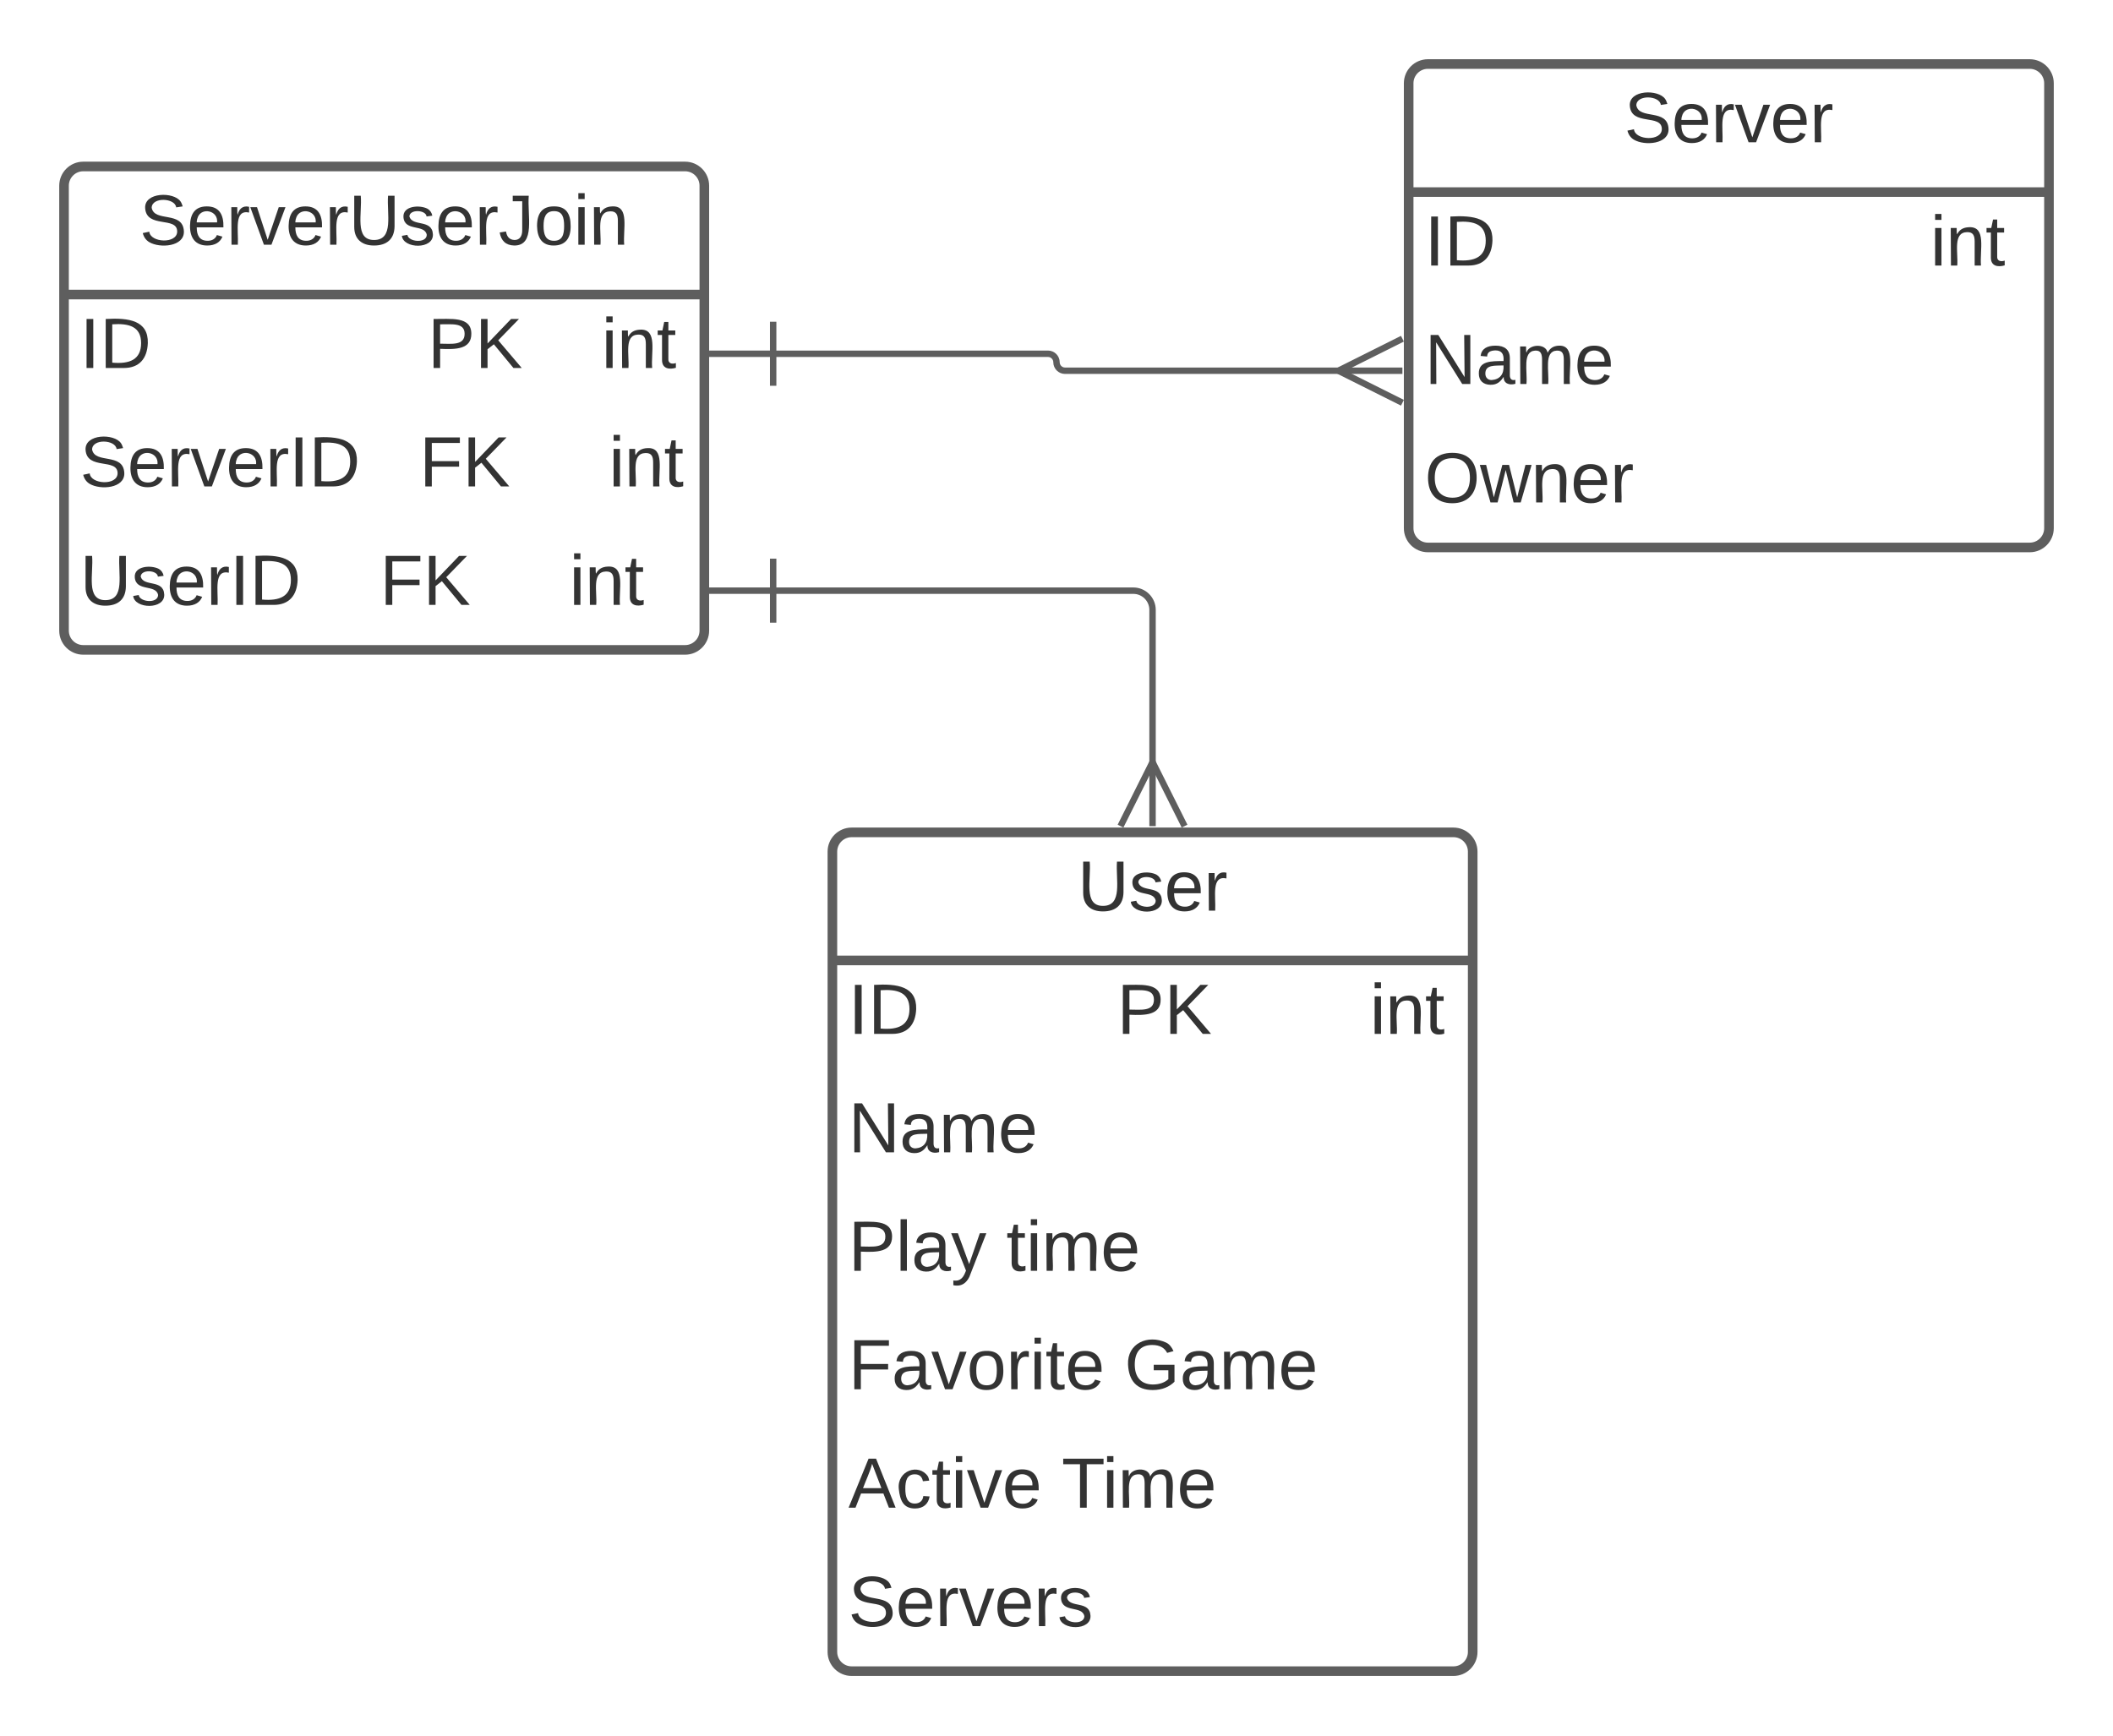
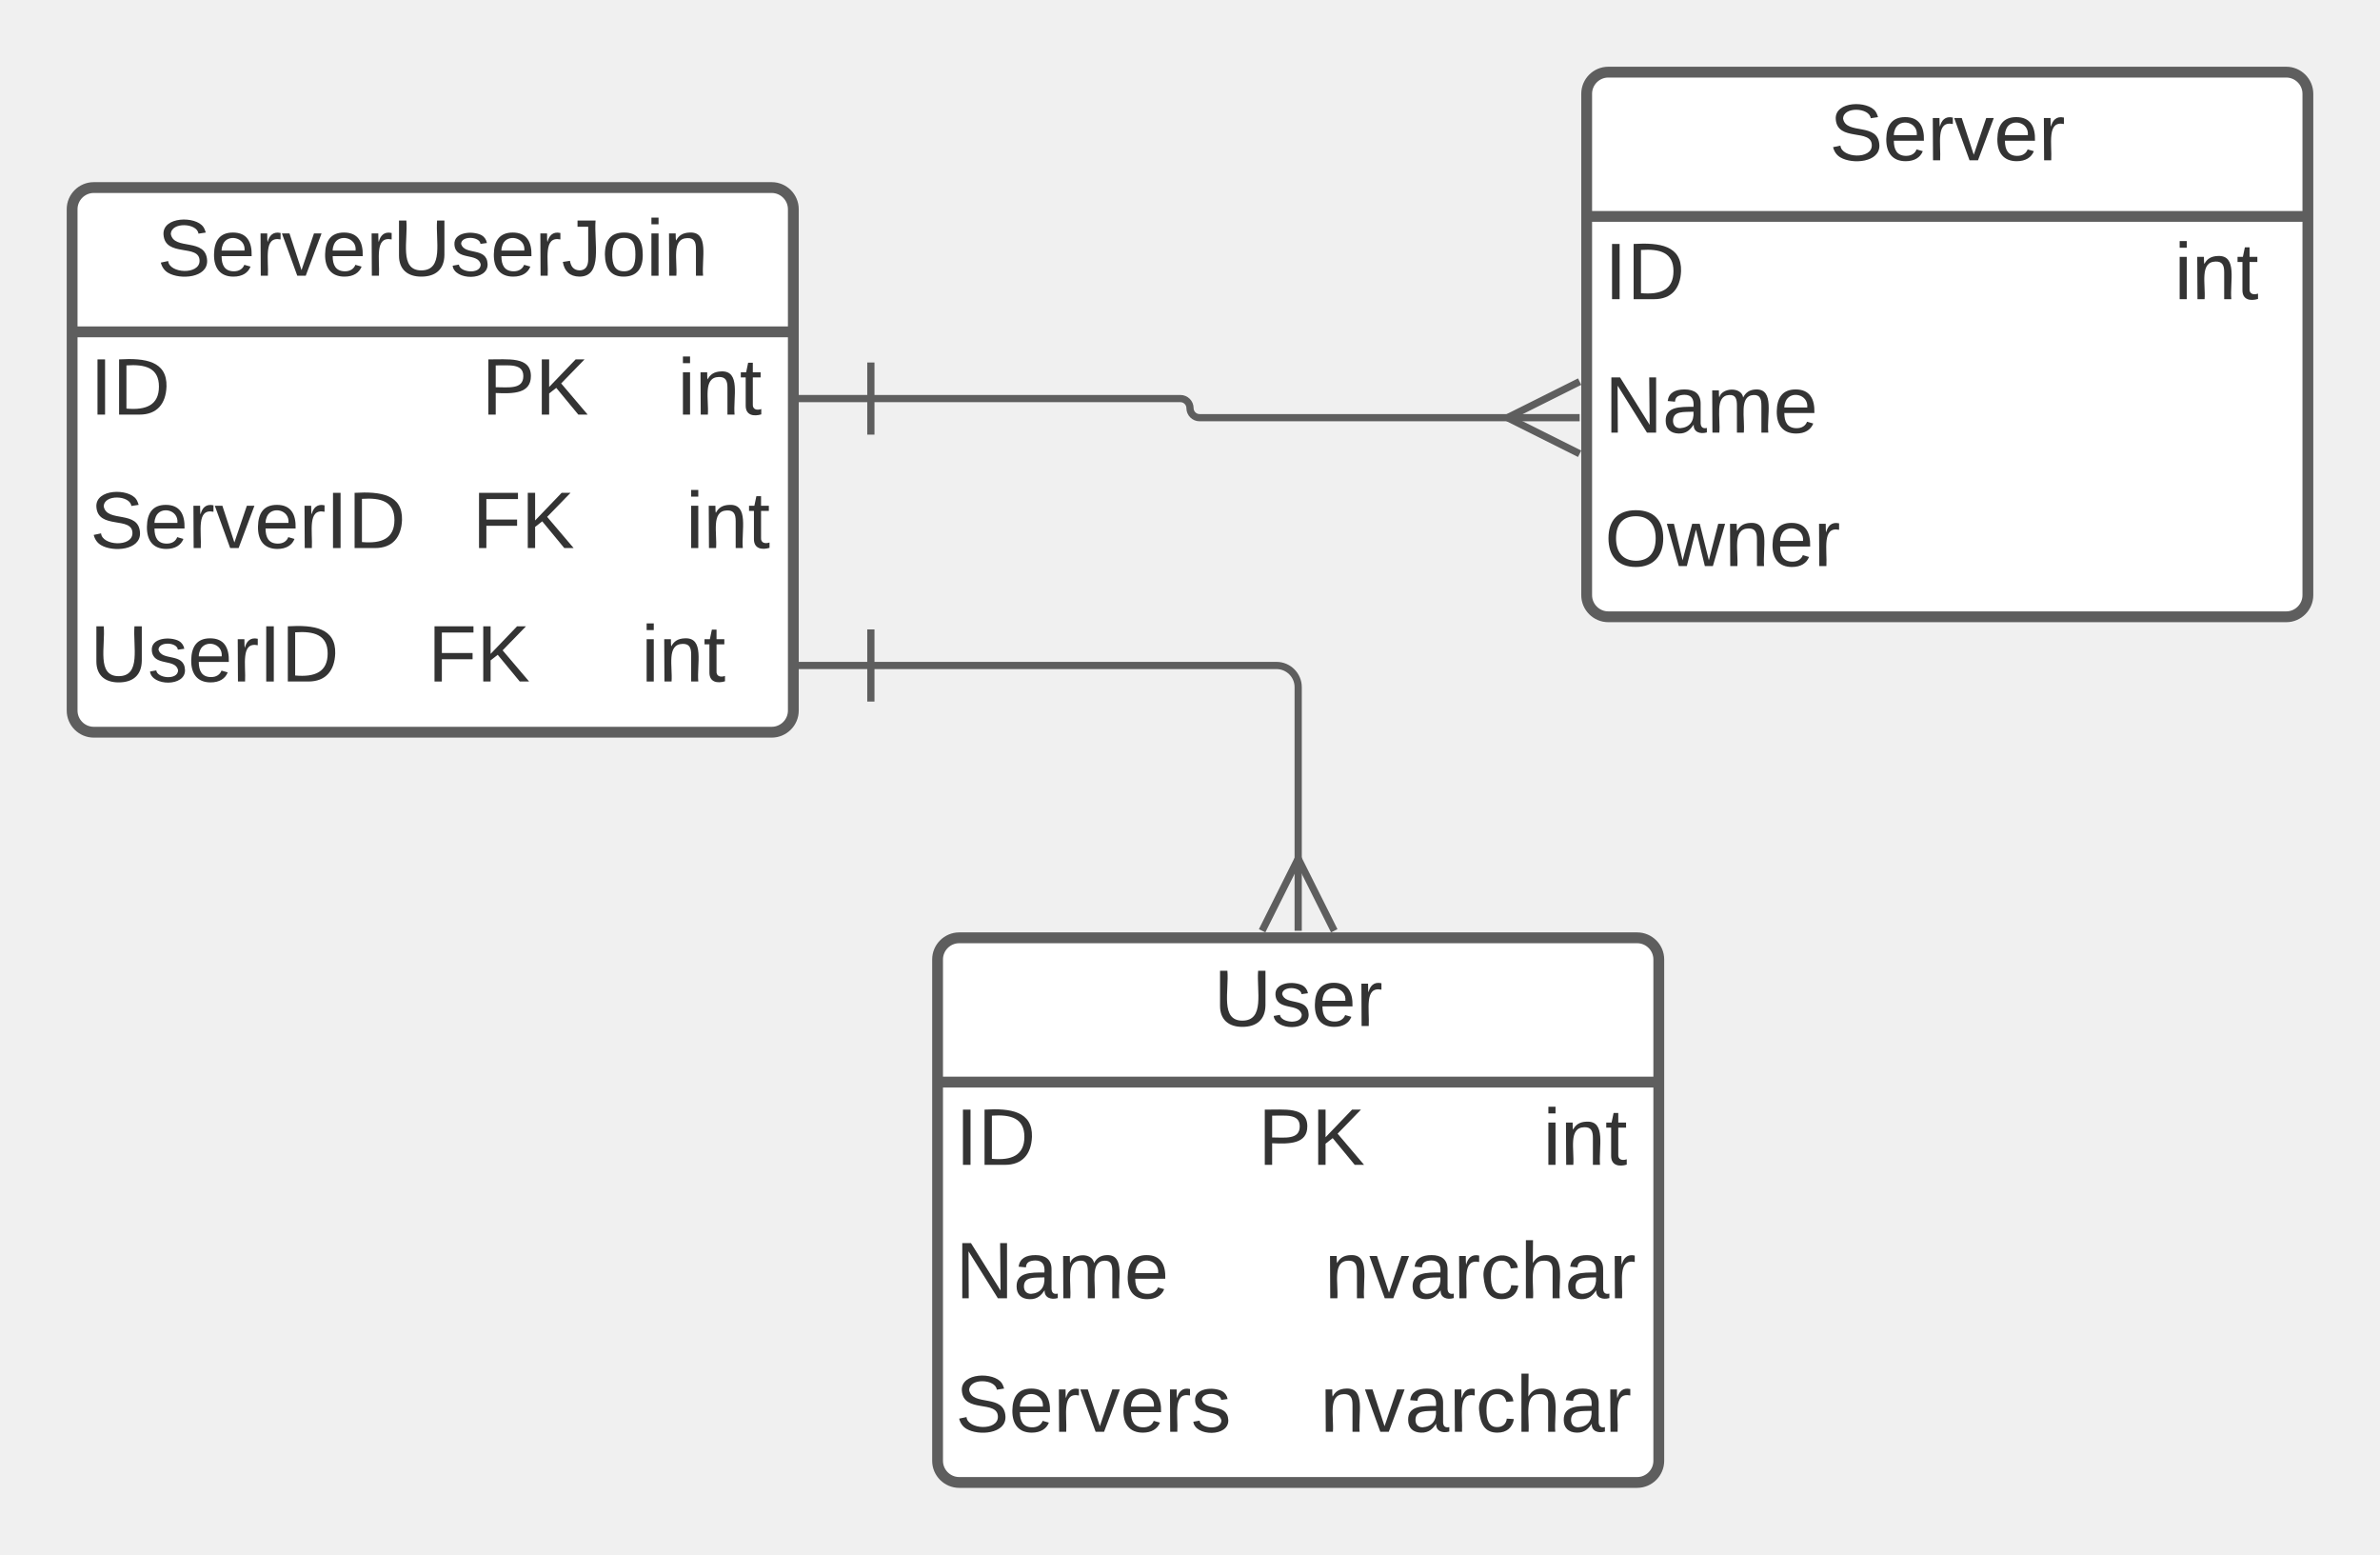
- <svg xmlns="http://www.w3.org/2000/svg" xmlns:ns1="lucid" xmlns:xlink="http://www.w3.org/1999/xlink" width="660" height="542">
+ <svg xmlns="http://www.w3.org/2000/svg" xmlns:ns1="lucid" xmlns:xlink="http://www.w3.org/1999/xlink" width="660" height="431">
  <g transform="translate(-40 -28)" ns1:page-tab-id="0_0">
-     <path d="M0 0h1760v1360H0z" fill="#fff" />
-     <path d="M300 294c0-3.3 2.7-6 6-6h188c3.3 0 6 2.7 6 6v250c0 3.3-2.7 6-6 6H306c-3.3 0-6-2.7-6-6z" fill="#fff" />
-     <path d="M300 294c0-3.3 2.7-6 6-6h188c3.3 0 6 2.7 6 6v250c0 3.3-2.7 6-6 6H306c-3.3 0-6-2.7-6-6zM300 328h200" stroke="#5e5e5e" stroke-width="3" fill="none" />
+     <path d="M300 294c0-3.3 2.7-6 6-6h188c3.3 0 6 2.7 6 6v139c0 3.3-2.7 6-6 6H306c-3.3 0-6-2.7-6-6z" fill="#fff" />
+     <path d="M300 294c0-3.3 2.7-6 6-6h188c3.3 0 6 2.7 6 6v139c0 3.3-2.7 6-6 6H306c-3.3 0-6-2.7-6-6zM300 328h200" stroke="#5e5e5e" stroke-width="3" fill="none" />
    <use xlink:href="#a" transform="matrix(1,0,0,1,310,288) translate(66.60494 24.44444)" />
    <use xlink:href="#b" transform="matrix(1,0,0,1,305,330.5) translate(0 20.44444)" />
    <use xlink:href="#c" transform="matrix(1,0,0,1,305,330.5) translate(83.88889 20.44444)" />
    <use xlink:href="#d" transform="matrix(1,0,0,1,305,330.5) translate(162.9012 20.44444)" />
    <use xlink:href="#e" transform="matrix(1,0,0,1,305,367.5) translate(0 20.44444)" />
-     <use xlink:href="#f" transform="matrix(1,0,0,1,305,404.5) translate(0 20.44444)" />
-     <use xlink:href="#g" transform="matrix(1,0,0,1,305,404.5) translate(49.32099 20.44444)" />
-     <use xlink:href="#h" transform="matrix(1,0,0,1,305,441.5) translate(0 20.44444)" />
-     <use xlink:href="#i" transform="matrix(1,0,0,1,305,441.5) translate(86.23457 20.44444)" />
-     <use xlink:href="#j" transform="matrix(1,0,0,1,305,478.5) translate(0 20.44444)" />
-     <use xlink:href="#k" transform="matrix(1,0,0,1,305,478.5) translate(66.60494 20.44444)" />
-     <use xlink:href="#l" transform="matrix(1,0,0,1,305,515.5) translate(0 20.44444)" />
+     <use xlink:href="#f" transform="matrix(1,0,0,1,305,367.5) translate(102.3457 20.44444)" />
+     <use xlink:href="#g" transform="matrix(1,0,0,1,305,404.5) translate(0 20.44444)" />
+     <use xlink:href="#f" transform="matrix(1,0,0,1,305,404.5) translate(101.1111 20.44444)" />
    <path d="M480 54c0-3.3 2.7-6 6-6h188c3.3 0 6 2.7 6 6v139c0 3.3-2.7 6-6 6H486c-3.3 0-6-2.7-6-6z" fill="#fff" />
    <path d="M480 54c0-3.3 2.7-6 6-6h188c3.3 0 6 2.7 6 6v139c0 3.3-2.7 6-6 6H486c-3.3 0-6-2.7-6-6zM480 88h200" stroke="#5e5e5e" stroke-width="3" fill="none" />
-     <use xlink:href="#m" transform="matrix(1,0,0,1,490,48) translate(57.34568 24.44444)" />
-     <use xlink:href="#n" transform="matrix(1,0,0,1,485,90.5) translate(0 20.44444)" />
+     <use xlink:href="#h" transform="matrix(1,0,0,1,490,48) translate(57.34568 24.44444)" />
+     <use xlink:href="#i" transform="matrix(1,0,0,1,485,90.5) translate(0 20.44444)" />
    <use xlink:href="#d" transform="matrix(1,0,0,1,485,90.5) translate(157.963 20.44444)" />
-     <use xlink:href="#e" transform="matrix(1,0,0,1,485,127.5) translate(0 20.44444)" />
-     <use xlink:href="#o" transform="matrix(1,0,0,1,485,164.5) translate(0 20.44444)" />
+     <use xlink:href="#j" transform="matrix(1,0,0,1,485,127.5) translate(0 20.44444)" />
+     <use xlink:href="#k" transform="matrix(1,0,0,1,485,164.5) translate(0 20.44444)" />
    <path d="M60 86c0-3.3 2.7-6 6-6h188c3.3 0 6 2.7 6 6v139c0 3.3-2.7 6-6 6H66c-3.3 0-6-2.7-6-6z" fill="#fff" />
    <path d="M60 86c0-3.3 2.7-6 6-6h188c3.3 0 6 2.7 6 6v139c0 3.3-2.7 6-6 6H66c-3.3 0-6-2.7-6-6zM60 120h200" stroke="#5e5e5e" stroke-width="3" fill="none" />
-     <use xlink:href="#p" transform="matrix(1,0,0,1,70,80) translate(13.61111 24.44444)" />
-     <use xlink:href="#q" transform="matrix(1,0,0,1,65,122.5) translate(0 20.44444)" />
-     <use xlink:href="#r" transform="matrix(1,0,0,1,65,122.5) translate(108.5802 20.44444)" />
+     <use xlink:href="#l" transform="matrix(1,0,0,1,70,80) translate(13.61111 24.44444)" />
+     <use xlink:href="#m" transform="matrix(1,0,0,1,65,122.5) translate(0 20.44444)" />
+     <use xlink:href="#n" transform="matrix(1,0,0,1,65,122.5) translate(108.5802 20.44444)" />
    <use xlink:href="#d" transform="matrix(1,0,0,1,65,122.5) translate(162.9012 20.44444)" />
-     <use xlink:href="#s" transform="matrix(1,0,0,1,65,159.5) translate(0 20.44444)" />
-     <use xlink:href="#t" transform="matrix(1,0,0,1,65,159.5) translate(105.9877 20.44444)" />
+     <use xlink:href="#o" transform="matrix(1,0,0,1,65,159.5) translate(0 20.44444)" />
+     <use xlink:href="#p" transform="matrix(1,0,0,1,65,159.5) translate(105.9877 20.44444)" />
    <use xlink:href="#d" transform="matrix(1,0,0,1,65,159.5) translate(165.1852 20.44444)" />
-     <use xlink:href="#u" transform="matrix(1,0,0,1,65,196.5) translate(0 20.44444)" />
-     <use xlink:href="#t" transform="matrix(1,0,0,1,65,196.5) translate(93.64198 20.44444)" />
+     <use xlink:href="#q" transform="matrix(1,0,0,1,65,196.5) translate(0 20.44444)" />
+     <use xlink:href="#p" transform="matrix(1,0,0,1,65,196.5) translate(93.64198 20.44444)" />
    <use xlink:href="#d" transform="matrix(1,0,0,1,65,196.5) translate(152.8395 20.44444)" />
    <path d="M459.68 143.8h-87.03c-1.46 0-2.65-1.2-2.65-2.65 0-1.46-1.2-2.65-2.65-2.65H281.5" stroke="#5e5e5e" stroke-width="2" fill="none" />
    <path d="M478.05 153.8l-20-10 20-10" stroke="#5e5e5e" stroke-width="2" fill="#fff" fill-opacity="0" />
    <path d="M478.05 143.8h-20M281.5 148.5v-20M261.5 138.5h20" stroke="#5e5e5e" stroke-width="2" fill="#fff" />
    <path d="M281.5 212.5H394c3.3 0 6 2.7 6 6v49.18" stroke="#5e5e5e" stroke-width="2" fill="none" />
    <path d="M281.5 222.5v-20M261.5 212.5h20" stroke="#5e5e5e" stroke-width="2" fill="#fff" />
    <path d="M390 286.05l10-20 10 20" stroke="#5e5e5e" stroke-width="2" fill="#fff" fill-opacity="0" />
    <path d="M400 286.05v-20" stroke="#5e5e5e" stroke-width="2" fill="#fff" />
    <defs>
-       <path fill="#333" d="M232-93c-1 65-40 97-104 97C67 4 28-28 28-90v-158h33c8 89-33 224 67 224 102 0 64-133 71-224h33v155" id="v" />
-       <path fill="#333" d="M135-143c-3-34-86-38-87 0 15 53 115 12 119 90S17 21 10-45l28-5c4 36 97 45 98 0-10-56-113-15-118-90-4-57 82-63 122-42 12 7 21 19 24 35" id="w" />
-       <path fill="#333" d="M100-194c63 0 86 42 84 106H49c0 40 14 67 53 68 26 1 43-12 49-29l28 8c-11 28-37 45-77 45C44 4 14-33 15-96c1-61 26-98 85-98zm52 81c6-60-76-77-97-28-3 7-6 17-6 28h103" id="x" />
-       <path fill="#333" d="M114-163C36-179 61-72 57 0H25l-1-190h30c1 12-1 29 2 39 6-27 23-49 58-41v29" id="y" />
+       <path fill="#333" d="M232-93c-1 65-40 97-104 97C67 4 28-28 28-90v-158h33c8 89-33 224 67 224 102 0 64-133 71-224h33v155" id="r" />
+       <path fill="#333" d="M135-143c-3-34-86-38-87 0 15 53 115 12 119 90S17 21 10-45l28-5c4 36 97 45 98 0-10-56-113-15-118-90-4-57 82-63 122-42 12 7 21 19 24 35" id="s" />
+       <path fill="#333" d="M100-194c63 0 86 42 84 106H49c0 40 14 67 53 68 26 1 43-12 49-29l28 8c-11 28-37 45-77 45C44 4 14-33 15-96c1-61 26-98 85-98zm52 81c6-60-76-77-97-28-3 7-6 17-6 28h103" id="t" />
+       <path fill="#333" d="M114-163C36-179 61-72 57 0H25l-1-190h30c1 12-1 29 2 39 6-27 23-49 58-41v29" id="u" />
      <g id="a">
+         <use transform="matrix(0.0617284,0,0,0.0617284,0,0)" xlink:href="#r" />
+         <use transform="matrix(0.0617284,0,0,0.0617284,15.98765,0)" xlink:href="#s" />
+         <use transform="matrix(0.0617284,0,0,0.0617284,27.09877,0)" xlink:href="#t" />
+         <use transform="matrix(0.0617284,0,0,0.0617284,39.44444,0)" xlink:href="#u" />
+       </g>
+       <path fill="#333" d="M33 0v-248h34V0H33" id="v" />
+       <path fill="#333" d="M30-248c118-7 216 8 213 122C240-48 200 0 122 0H30v-248zM63-27c89 8 146-16 146-99s-60-101-146-95v194" id="w" />
+       <g id="b">
        <use transform="matrix(0.0617284,0,0,0.0617284,0,0)" xlink:href="#v" />
-         <use transform="matrix(0.0617284,0,0,0.0617284,15.98765,0)" xlink:href="#w" />
-         <use transform="matrix(0.0617284,0,0,0.0617284,27.09877,0)" xlink:href="#x" />
-         <use transform="matrix(0.0617284,0,0,0.0617284,39.44444,0)" xlink:href="#y" />
+         <use transform="matrix(0.0617284,0,0,0.0617284,6.17284,0)" xlink:href="#w" />
      </g>
-       <path fill="#333" d="M33 0v-248h34V0H33" id="z" />
-       <path fill="#333" d="M30-248c118-7 216 8 213 122C240-48 200 0 122 0H30v-248zM63-27c89 8 146-16 146-99s-60-101-146-95v194" id="A" />
-       <g id="b">
+       <path fill="#333" d="M30-248c87 1 191-15 191 75 0 78-77 80-158 76V0H30v-248zm33 125c57 0 124 11 124-50 0-59-68-47-124-48v98" id="x" />
+       <path fill="#333" d="M194 0L95-120 63-95V0H30v-248h33v124l119-124h40L117-140 236 0h-42" id="y" />
+       <g id="c">
+         <use transform="matrix(0.0617284,0,0,0.0617284,0,0)" xlink:href="#x" />
+         <use transform="matrix(0.0617284,0,0,0.0617284,14.81481,0)" xlink:href="#y" />
+       </g>
+       <path fill="#333" d="M24-231v-30h32v30H24zM24 0v-190h32V0H24" id="z" />
+       <path fill="#333" d="M117-194c89-4 53 116 60 194h-32v-121c0-31-8-49-39-48C34-167 62-67 57 0H25l-1-190h30c1 10-1 24 2 32 11-22 29-35 61-36" id="A" />
+       <path fill="#333" d="M59-47c-2 24 18 29 38 22v24C64 9 27 4 27-40v-127H5v-23h24l9-43h21v43h35v23H59v120" id="B" />
+       <g id="d">
        <use transform="matrix(0.0617284,0,0,0.0617284,0,0)" xlink:href="#z" />
-         <use transform="matrix(0.0617284,0,0,0.0617284,6.17284,0)" xlink:href="#A" />
+         <use transform="matrix(0.0617284,0,0,0.0617284,4.876543,0)" xlink:href="#A" />
+         <use transform="matrix(0.0617284,0,0,0.0617284,17.22222,0)" xlink:href="#B" />
      </g>
-       <path fill="#333" d="M30-248c87 1 191-15 191 75 0 78-77 80-158 76V0H30v-248zm33 125c57 0 124 11 124-50 0-59-68-47-124-48v98" id="B" />
-       <path fill="#333" d="M194 0L95-120 63-95V0H30v-248h33v124l119-124h40L117-140 236 0h-42" id="C" />
-       <g id="c">
-         <use transform="matrix(0.0617284,0,0,0.0617284,0,0)" xlink:href="#B" />
-         <use transform="matrix(0.0617284,0,0,0.0617284,14.81481,0)" xlink:href="#C" />
+       <path fill="#333" d="M190 0L58-211 59 0H30v-248h39L202-35l-2-213h31V0h-41" id="C" />
+       <path fill="#333" d="M141-36C126-15 110 5 73 4 37 3 15-17 15-53c-1-64 63-63 125-63 3-35-9-54-41-54-24 1-41 7-42 31l-33-3c5-37 33-52 76-52 45 0 72 20 72 64v82c-1 20 7 32 28 27v20c-31 9-61-2-59-35zM48-53c0 20 12 33 32 33 41-3 63-29 60-74-43 2-92-5-92 41" id="D" />
+       <path fill="#333" d="M210-169c-67 3-38 105-44 169h-31v-121c0-29-5-50-35-48C34-165 62-65 56 0H25l-1-190h30c1 10-1 24 2 32 10-44 99-50 107 0 11-21 27-35 58-36 85-2 47 119 55 194h-31v-121c0-29-5-49-35-48" id="E" />
+       <g id="e">
+         <use transform="matrix(0.0617284,0,0,0.0617284,0,0)" xlink:href="#C" />
+         <use transform="matrix(0.0617284,0,0,0.0617284,15.98765,0)" xlink:href="#D" />
+         <use transform="matrix(0.0617284,0,0,0.0617284,28.33333,0)" xlink:href="#E" />
+         <use transform="matrix(0.0617284,0,0,0.0617284,46.79012,0)" xlink:href="#t" />
      </g>
-       <path fill="#333" d="M24-231v-30h32v30H24zM24 0v-190h32V0H24" id="D" />
-       <path fill="#333" d="M117-194c89-4 53 116 60 194h-32v-121c0-31-8-49-39-48C34-167 62-67 57 0H25l-1-190h30c1 10-1 24 2 32 11-22 29-35 61-36" id="E" />
-       <path fill="#333" d="M59-47c-2 24 18 29 38 22v24C64 9 27 4 27-40v-127H5v-23h24l9-43h21v43h35v23H59v120" id="F" />
-       <g id="d">
-         <use transform="matrix(0.0617284,0,0,0.0617284,0,0)" xlink:href="#D" />
-         <use transform="matrix(0.0617284,0,0,0.0617284,4.876543,0)" xlink:href="#E" />
-         <use transform="matrix(0.0617284,0,0,0.0617284,17.22222,0)" xlink:href="#F" />
+       <path fill="#333" d="M108 0H70L1-190h34L89-25l56-165h34" id="F" />
+       <path fill="#333" d="M96-169c-40 0-48 33-48 73s9 75 48 75c24 0 41-14 43-38l32 2c-6 37-31 61-74 61-59 0-76-41-82-99-10-93 101-131 147-64 4 7 5 14 7 22l-32 3c-4-21-16-35-41-35" id="G" />
+       <path fill="#333" d="M106-169C34-169 62-67 57 0H25v-261h32l-1 103c12-21 28-36 61-36 89 0 53 116 60 194h-32v-121c2-32-8-49-39-48" id="H" />
+       <g id="f">
+         <use transform="matrix(0.0617284,0,0,0.0617284,0,0)" xlink:href="#A" />
+         <use transform="matrix(0.0617284,0,0,0.0617284,12.34568,0)" xlink:href="#F" />
+         <use transform="matrix(0.0617284,0,0,0.0617284,23.45679,0)" xlink:href="#D" />
+         <use transform="matrix(0.0617284,0,0,0.0617284,35.80247,0)" xlink:href="#u" />
+         <use transform="matrix(0.0617284,0,0,0.0617284,43.14815,0)" xlink:href="#G" />
+         <use transform="matrix(0.0617284,0,0,0.0617284,54.25926,0)" xlink:href="#H" />
+         <use transform="matrix(0.0617284,0,0,0.0617284,66.60494,0)" xlink:href="#D" />
+         <use transform="matrix(0.0617284,0,0,0.0617284,78.95062,0)" xlink:href="#u" />
      </g>
-       <path fill="#333" d="M190 0L58-211 59 0H30v-248h39L202-35l-2-213h31V0h-41" id="G" />
-       <path fill="#333" d="M141-36C126-15 110 5 73 4 37 3 15-17 15-53c-1-64 63-63 125-63 3-35-9-54-41-54-24 1-41 7-42 31l-33-3c5-37 33-52 76-52 45 0 72 20 72 64v82c-1 20 7 32 28 27v20c-31 9-61-2-59-35zM48-53c0 20 12 33 32 33 41-3 63-29 60-74-43 2-92-5-92 41" id="H" />
-       <path fill="#333" d="M210-169c-67 3-38 105-44 169h-31v-121c0-29-5-50-35-48C34-165 62-65 56 0H25l-1-190h30c1 10-1 24 2 32 10-44 99-50 107 0 11-21 27-35 58-36 85-2 47 119 55 194h-31v-121c0-29-5-49-35-48" id="I" />
-       <g id="e">
-         <use transform="matrix(0.0617284,0,0,0.0617284,0,0)" xlink:href="#G" />
-         <use transform="matrix(0.0617284,0,0,0.0617284,15.98765,0)" xlink:href="#H" />
-         <use transform="matrix(0.0617284,0,0,0.0617284,28.33333,0)" xlink:href="#I" />
-         <use transform="matrix(0.0617284,0,0,0.0617284,46.79012,0)" xlink:href="#x" />
+       <path fill="#333" d="M185-189c-5-48-123-54-124 2 14 75 158 14 163 119 3 78-121 87-175 55-17-10-28-26-33-46l33-7c5 56 141 63 141-1 0-78-155-14-162-118-5-82 145-84 179-34 5 7 8 16 11 25" id="I" />
+       <g id="g">
+         <use transform="matrix(0.0617284,0,0,0.0617284,0,0)" xlink:href="#I" />
+         <use transform="matrix(0.0617284,0,0,0.0617284,14.81481,0)" xlink:href="#t" />
+         <use transform="matrix(0.0617284,0,0,0.0617284,27.16049,0)" xlink:href="#u" />
+         <use transform="matrix(0.0617284,0,0,0.0617284,34.50617,0)" xlink:href="#F" />
+         <use transform="matrix(0.0617284,0,0,0.0617284,45.61728,0)" xlink:href="#t" />
+         <use transform="matrix(0.0617284,0,0,0.0617284,57.96296,0)" xlink:href="#u" />
+         <use transform="matrix(0.0617284,0,0,0.0617284,65.30864,0)" xlink:href="#s" />
      </g>
-       <path fill="#333" d="M24 0v-261h32V0H24" id="J" />
-       <path fill="#333" d="M179-190L93 31C79 59 56 82 12 73V49c39 6 53-20 64-50L1-190h34L92-34l54-156h33" id="K" />
-       <g id="f">
-         <use transform="matrix(0.0617284,0,0,0.0617284,0,0)" xlink:href="#B" />
-         <use transform="matrix(0.0617284,0,0,0.0617284,14.81481,0)" xlink:href="#J" />
-         <use transform="matrix(0.0617284,0,0,0.0617284,19.69136,0)" xlink:href="#H" />
-         <use transform="matrix(0.0617284,0,0,0.0617284,32.03704,0)" xlink:href="#K" />
+       <g id="h">
+         <use transform="matrix(0.0617284,0,0,0.0617284,0,0)" xlink:href="#I" />
+         <use transform="matrix(0.0617284,0,0,0.0617284,14.81481,0)" xlink:href="#t" />
+         <use transform="matrix(0.0617284,0,0,0.0617284,27.16049,0)" xlink:href="#u" />
+         <use transform="matrix(0.0617284,0,0,0.0617284,34.50617,0)" xlink:href="#F" />
+         <use transform="matrix(0.0617284,0,0,0.0617284,45.61728,0)" xlink:href="#t" />
+         <use transform="matrix(0.0617284,0,0,0.0617284,57.96296,0)" xlink:href="#u" />
      </g>
-       <g id="g">
-         <use transform="matrix(0.0617284,0,0,0.0617284,0,0)" xlink:href="#F" />
-         <use transform="matrix(0.0617284,0,0,0.0617284,6.17284,0)" xlink:href="#D" />
-         <use transform="matrix(0.0617284,0,0,0.0617284,11.04938,0)" xlink:href="#I" />
-         <use transform="matrix(0.0617284,0,0,0.0617284,29.50617,0)" xlink:href="#x" />
+       <g id="i">
+         <use transform="matrix(0.0617284,0,0,0.0617284,0,0)" xlink:href="#v" />
+         <use transform="matrix(0.0617284,0,0,0.0617284,6.17284,0)" xlink:href="#w" />
      </g>
-       <path fill="#333" d="M63-220v92h138v28H63V0H30v-248h175v28H63" id="L" />
-       <path fill="#333" d="M108 0H70L1-190h34L89-25l56-165h34" id="M" />
-       <path fill="#333" d="M100-194c62-1 85 37 85 99 1 63-27 99-86 99S16-35 15-95c0-66 28-99 85-99zM99-20c44 1 53-31 53-75 0-43-8-75-51-75s-53 32-53 75 10 74 51 75" id="N" />
-       <g id="h">
-         <use transform="matrix(0.0617284,0,0,0.0617284,0,0)" xlink:href="#L" />
-         <use transform="matrix(0.0617284,0,0,0.0617284,13.51852,0)" xlink:href="#H" />
-         <use transform="matrix(0.0617284,0,0,0.0617284,25.8642,0)" xlink:href="#M" />
-         <use transform="matrix(0.0617284,0,0,0.0617284,36.97531,0)" xlink:href="#N" />
-         <use transform="matrix(0.0617284,0,0,0.0617284,49.32099,0)" xlink:href="#y" />
-         <use transform="matrix(0.0617284,0,0,0.0617284,56.66667,0)" xlink:href="#D" />
-         <use transform="matrix(0.0617284,0,0,0.0617284,61.54321,0)" xlink:href="#F" />
-         <use transform="matrix(0.0617284,0,0,0.0617284,67.71605,0)" xlink:href="#x" />
+       <g id="j">
+         <use transform="matrix(0.0617284,0,0,0.0617284,0,0)" xlink:href="#C" />
+         <use transform="matrix(0.0617284,0,0,0.0617284,15.98765,0)" xlink:href="#D" />
+         <use transform="matrix(0.0617284,0,0,0.0617284,28.33333,0)" xlink:href="#E" />
+         <use transform="matrix(0.0617284,0,0,0.0617284,46.79012,0)" xlink:href="#t" />
      </g>
-       <path fill="#333" d="M143 4C61 4 22-44 18-125c-5-107 100-154 193-111 17 8 29 25 37 43l-32 9c-13-25-37-40-76-40-61 0-88 39-88 99 0 61 29 100 91 101 35 0 62-11 79-27v-45h-74v-28h105v86C228-13 192 4 143 4" id="O" />
-       <g id="i">
-         <use transform="matrix(0.0617284,0,0,0.0617284,0,0)" xlink:href="#O" />
-         <use transform="matrix(0.0617284,0,0,0.0617284,17.28395,0)" xlink:href="#H" />
-         <use transform="matrix(0.0617284,0,0,0.0617284,29.62963,0)" xlink:href="#I" />
-         <use transform="matrix(0.0617284,0,0,0.0617284,48.08642,0)" xlink:href="#x" />
+       <path fill="#333" d="M140-251c81 0 123 46 123 126C263-46 219 4 140 4 59 4 17-45 17-125s42-126 123-126zm0 227c63 0 89-41 89-101s-29-99-89-99c-61 0-89 39-89 99S79-25 140-24" id="J" />
+       <path fill="#333" d="M206 0h-36l-40-164L89 0H53L-1-190h32L70-26l43-164h34l41 164 42-164h31" id="K" />
+       <g id="k">
+         <use transform="matrix(0.0617284,0,0,0.0617284,0,0)" xlink:href="#J" />
+         <use transform="matrix(0.0617284,0,0,0.0617284,17.28395,0)" xlink:href="#K" />
+         <use transform="matrix(0.0617284,0,0,0.0617284,33.2716,0)" xlink:href="#A" />
+         <use transform="matrix(0.0617284,0,0,0.0617284,45.61728,0)" xlink:href="#t" />
+         <use transform="matrix(0.0617284,0,0,0.0617284,57.96296,0)" xlink:href="#u" />
      </g>
-       <path fill="#333" d="M205 0l-28-72H64L36 0H1l101-248h38L239 0h-34zm-38-99l-47-123c-12 45-31 82-46 123h93" id="P" />
-       <path fill="#333" d="M96-169c-40 0-48 33-48 73s9 75 48 75c24 0 41-14 43-38l32 2c-6 37-31 61-74 61-59 0-76-41-82-99-10-93 101-131 147-64 4 7 5 14 7 22l-32 3c-4-21-16-35-41-35" id="Q" />
-       <g id="j">
-         <use transform="matrix(0.0617284,0,0,0.0617284,0,0)" xlink:href="#P" />
-         <use transform="matrix(0.0617284,0,0,0.0617284,14.81481,0)" xlink:href="#Q" />
-         <use transform="matrix(0.0617284,0,0,0.0617284,25.92593,0)" xlink:href="#F" />
-         <use transform="matrix(0.0617284,0,0,0.0617284,32.09877,0)" xlink:href="#D" />
-         <use transform="matrix(0.0617284,0,0,0.0617284,36.97531,0)" xlink:href="#M" />
-         <use transform="matrix(0.0617284,0,0,0.0617284,48.08642,0)" xlink:href="#x" />
-       </g>
-       <path fill="#333" d="M127-220V0H93v-220H8v-28h204v28h-85" id="R" />
-       <g id="k">
-         <use transform="matrix(0.0617284,0,0,0.0617284,0,0)" xlink:href="#R" />
-         <use transform="matrix(0.0617284,0,0,0.0617284,12.71605,0)" xlink:href="#D" />
-         <use transform="matrix(0.0617284,0,0,0.0617284,17.59259,0)" xlink:href="#I" />
-         <use transform="matrix(0.0617284,0,0,0.0617284,36.04938,0)" xlink:href="#x" />
-       </g>
-       <path fill="#333" d="M185-189c-5-48-123-54-124 2 14 75 158 14 163 119 3 78-121 87-175 55-17-10-28-26-33-46l33-7c5 56 141 63 141-1 0-78-155-14-162-118-5-82 145-84 179-34 5 7 8 16 11 25" id="S" />
+       <path fill="#333" d="M153-248C145-148 188 4 80 4 36 3 13-21 6-62l32-5c4 25 16 42 43 43 27 0 39-20 39-49v-147H72v-28h81" id="L" />
+       <path fill="#333" d="M100-194c62-1 85 37 85 99 1 63-27 99-86 99S16-35 15-95c0-66 28-99 85-99zM99-20c44 1 53-31 53-75 0-43-8-75-51-75s-53 32-53 75 10 74 51 75" id="M" />
      <g id="l">
-         <use transform="matrix(0.0617284,0,0,0.0617284,0,0)" xlink:href="#S" />
-         <use transform="matrix(0.0617284,0,0,0.0617284,14.81481,0)" xlink:href="#x" />
-         <use transform="matrix(0.0617284,0,0,0.0617284,27.16049,0)" xlink:href="#y" />
-         <use transform="matrix(0.0617284,0,0,0.0617284,34.50617,0)" xlink:href="#M" />
-         <use transform="matrix(0.0617284,0,0,0.0617284,45.61728,0)" xlink:href="#x" />
-         <use transform="matrix(0.0617284,0,0,0.0617284,57.96296,0)" xlink:href="#y" />
-         <use transform="matrix(0.0617284,0,0,0.0617284,65.30864,0)" xlink:href="#w" />
+         <use transform="matrix(0.0617284,0,0,0.0617284,0,0)" xlink:href="#I" />
+         <use transform="matrix(0.0617284,0,0,0.0617284,14.81481,0)" xlink:href="#t" />
+         <use transform="matrix(0.0617284,0,0,0.0617284,27.16049,0)" xlink:href="#u" />
+         <use transform="matrix(0.0617284,0,0,0.0617284,34.50617,0)" xlink:href="#F" />
+         <use transform="matrix(0.0617284,0,0,0.0617284,45.61728,0)" xlink:href="#t" />
+         <use transform="matrix(0.0617284,0,0,0.0617284,57.96296,0)" xlink:href="#u" />
+         <use transform="matrix(0.0617284,0,0,0.0617284,65.30864,0)" xlink:href="#r" />
+         <use transform="matrix(0.0617284,0,0,0.0617284,81.2963,0)" xlink:href="#s" />
+         <use transform="matrix(0.0617284,0,0,0.0617284,92.40741,0)" xlink:href="#t" />
+         <use transform="matrix(0.0617284,0,0,0.0617284,104.7531,0)" xlink:href="#u" />
+         <use transform="matrix(0.0617284,0,0,0.0617284,112.0988,0)" xlink:href="#L" />
+         <use transform="matrix(0.0617284,0,0,0.0617284,123.2099,0)" xlink:href="#M" />
+         <use transform="matrix(0.0617284,0,0,0.0617284,135.5556,0)" xlink:href="#z" />
+         <use transform="matrix(0.0617284,0,0,0.0617284,140.4321,0)" xlink:href="#A" />
      </g>
      <g id="m">
-         <use transform="matrix(0.0617284,0,0,0.0617284,0,0)" xlink:href="#S" />
-         <use transform="matrix(0.0617284,0,0,0.0617284,14.81481,0)" xlink:href="#x" />
-         <use transform="matrix(0.0617284,0,0,0.0617284,27.16049,0)" xlink:href="#y" />
-         <use transform="matrix(0.0617284,0,0,0.0617284,34.50617,0)" xlink:href="#M" />
-         <use transform="matrix(0.0617284,0,0,0.0617284,45.61728,0)" xlink:href="#x" />
-         <use transform="matrix(0.0617284,0,0,0.0617284,57.96296,0)" xlink:href="#y" />
+         <use transform="matrix(0.0617284,0,0,0.0617284,0,0)" xlink:href="#v" />
+         <use transform="matrix(0.0617284,0,0,0.0617284,6.17284,0)" xlink:href="#w" />
      </g>
      <g id="n">
-         <use transform="matrix(0.0617284,0,0,0.0617284,0,0)" xlink:href="#z" />
-         <use transform="matrix(0.0617284,0,0,0.0617284,6.17284,0)" xlink:href="#A" />
+         <use transform="matrix(0.0617284,0,0,0.0617284,0,0)" xlink:href="#x" />
+         <use transform="matrix(0.0617284,0,0,0.0617284,14.81481,0)" xlink:href="#y" />
      </g>
-       <path fill="#333" d="M140-251c81 0 123 46 123 126C263-46 219 4 140 4 59 4 17-45 17-125s42-126 123-126zm0 227c63 0 89-41 89-101s-29-99-89-99c-61 0-89 39-89 99S79-25 140-24" id="T" />
-       <path fill="#333" d="M206 0h-36l-40-164L89 0H53L-1-190h32L70-26l43-164h34l41 164 42-164h31" id="U" />
      <g id="o">
-         <use transform="matrix(0.0617284,0,0,0.0617284,0,0)" xlink:href="#T" />
-         <use transform="matrix(0.0617284,0,0,0.0617284,17.28395,0)" xlink:href="#U" />
-         <use transform="matrix(0.0617284,0,0,0.0617284,33.2716,0)" xlink:href="#E" />
-         <use transform="matrix(0.0617284,0,0,0.0617284,45.61728,0)" xlink:href="#x" />
-         <use transform="matrix(0.0617284,0,0,0.0617284,57.96296,0)" xlink:href="#y" />
+         <use transform="matrix(0.0617284,0,0,0.0617284,0,0)" xlink:href="#I" />
+         <use transform="matrix(0.0617284,0,0,0.0617284,14.81481,0)" xlink:href="#t" />
+         <use transform="matrix(0.0617284,0,0,0.0617284,27.16049,0)" xlink:href="#u" />
+         <use transform="matrix(0.0617284,0,0,0.0617284,34.50617,0)" xlink:href="#F" />
+         <use transform="matrix(0.0617284,0,0,0.0617284,45.61728,0)" xlink:href="#t" />
+         <use transform="matrix(0.0617284,0,0,0.0617284,57.96296,0)" xlink:href="#u" />
+         <use transform="matrix(0.0617284,0,0,0.0617284,65.30864,0)" xlink:href="#v" />
+         <use transform="matrix(0.0617284,0,0,0.0617284,71.48148,0)" xlink:href="#w" />
      </g>
-       <path fill="#333" d="M153-248C145-148 188 4 80 4 36 3 13-21 6-62l32-5c4 25 16 42 43 43 27 0 39-20 39-49v-147H72v-28h81" id="V" />
+       <path fill="#333" d="M63-220v92h138v28H63V0H30v-248h175v28H63" id="N" />
      <g id="p">
-         <use transform="matrix(0.0617284,0,0,0.0617284,0,0)" xlink:href="#S" />
-         <use transform="matrix(0.0617284,0,0,0.0617284,14.81481,0)" xlink:href="#x" />
-         <use transform="matrix(0.0617284,0,0,0.0617284,27.16049,0)" xlink:href="#y" />
-         <use transform="matrix(0.0617284,0,0,0.0617284,34.50617,0)" xlink:href="#M" />
-         <use transform="matrix(0.0617284,0,0,0.0617284,45.61728,0)" xlink:href="#x" />
-         <use transform="matrix(0.0617284,0,0,0.0617284,57.96296,0)" xlink:href="#y" />
-         <use transform="matrix(0.0617284,0,0,0.0617284,65.30864,0)" xlink:href="#v" />
-         <use transform="matrix(0.0617284,0,0,0.0617284,81.2963,0)" xlink:href="#w" />
-         <use transform="matrix(0.0617284,0,0,0.0617284,92.40741,0)" xlink:href="#x" />
-         <use transform="matrix(0.0617284,0,0,0.0617284,104.7531,0)" xlink:href="#y" />
-         <use transform="matrix(0.0617284,0,0,0.0617284,112.0988,0)" xlink:href="#V" />
-         <use transform="matrix(0.0617284,0,0,0.0617284,123.2099,0)" xlink:href="#N" />
-         <use transform="matrix(0.0617284,0,0,0.0617284,135.5556,0)" xlink:href="#D" />
-         <use transform="matrix(0.0617284,0,0,0.0617284,140.4321,0)" xlink:href="#E" />
+         <use transform="matrix(0.0617284,0,0,0.0617284,0,0)" xlink:href="#N" />
+         <use transform="matrix(0.0617284,0,0,0.0617284,13.51852,0)" xlink:href="#y" />
      </g>
      <g id="q">
-         <use transform="matrix(0.0617284,0,0,0.0617284,0,0)" xlink:href="#z" />
-         <use transform="matrix(0.0617284,0,0,0.0617284,6.17284,0)" xlink:href="#A" />
-       </g>
-       <g id="r">
-         <use transform="matrix(0.0617284,0,0,0.0617284,0,0)" xlink:href="#B" />
-         <use transform="matrix(0.0617284,0,0,0.0617284,14.81481,0)" xlink:href="#C" />
-       </g>
-       <g id="s">
-         <use transform="matrix(0.0617284,0,0,0.0617284,0,0)" xlink:href="#S" />
-         <use transform="matrix(0.0617284,0,0,0.0617284,14.81481,0)" xlink:href="#x" />
-         <use transform="matrix(0.0617284,0,0,0.0617284,27.16049,0)" xlink:href="#y" />
-         <use transform="matrix(0.0617284,0,0,0.0617284,34.50617,0)" xlink:href="#M" />
-         <use transform="matrix(0.0617284,0,0,0.0617284,45.61728,0)" xlink:href="#x" />
-         <use transform="matrix(0.0617284,0,0,0.0617284,57.96296,0)" xlink:href="#y" />
-         <use transform="matrix(0.0617284,0,0,0.0617284,65.30864,0)" xlink:href="#z" />
-         <use transform="matrix(0.0617284,0,0,0.0617284,71.48148,0)" xlink:href="#A" />
-       </g>
-       <g id="t">
-         <use transform="matrix(0.0617284,0,0,0.0617284,0,0)" xlink:href="#L" />
-         <use transform="matrix(0.0617284,0,0,0.0617284,13.51852,0)" xlink:href="#C" />
-       </g>
-       <g id="u">
-         <use transform="matrix(0.0617284,0,0,0.0617284,0,0)" xlink:href="#v" />
-         <use transform="matrix(0.0617284,0,0,0.0617284,15.98765,0)" xlink:href="#w" />
-         <use transform="matrix(0.0617284,0,0,0.0617284,27.09877,0)" xlink:href="#x" />
-         <use transform="matrix(0.0617284,0,0,0.0617284,39.44444,0)" xlink:href="#y" />
-         <use transform="matrix(0.0617284,0,0,0.0617284,46.79012,0)" xlink:href="#z" />
-         <use transform="matrix(0.0617284,0,0,0.0617284,52.96296,0)" xlink:href="#A" />
+         <use transform="matrix(0.0617284,0,0,0.0617284,0,0)" xlink:href="#r" />
+         <use transform="matrix(0.0617284,0,0,0.0617284,15.98765,0)" xlink:href="#s" />
+         <use transform="matrix(0.0617284,0,0,0.0617284,27.09877,0)" xlink:href="#t" />
+         <use transform="matrix(0.0617284,0,0,0.0617284,39.44444,0)" xlink:href="#u" />
+         <use transform="matrix(0.0617284,0,0,0.0617284,46.79012,0)" xlink:href="#v" />
+         <use transform="matrix(0.0617284,0,0,0.0617284,52.96296,0)" xlink:href="#w" />
      </g>
    </defs>
  </g>
</svg>
